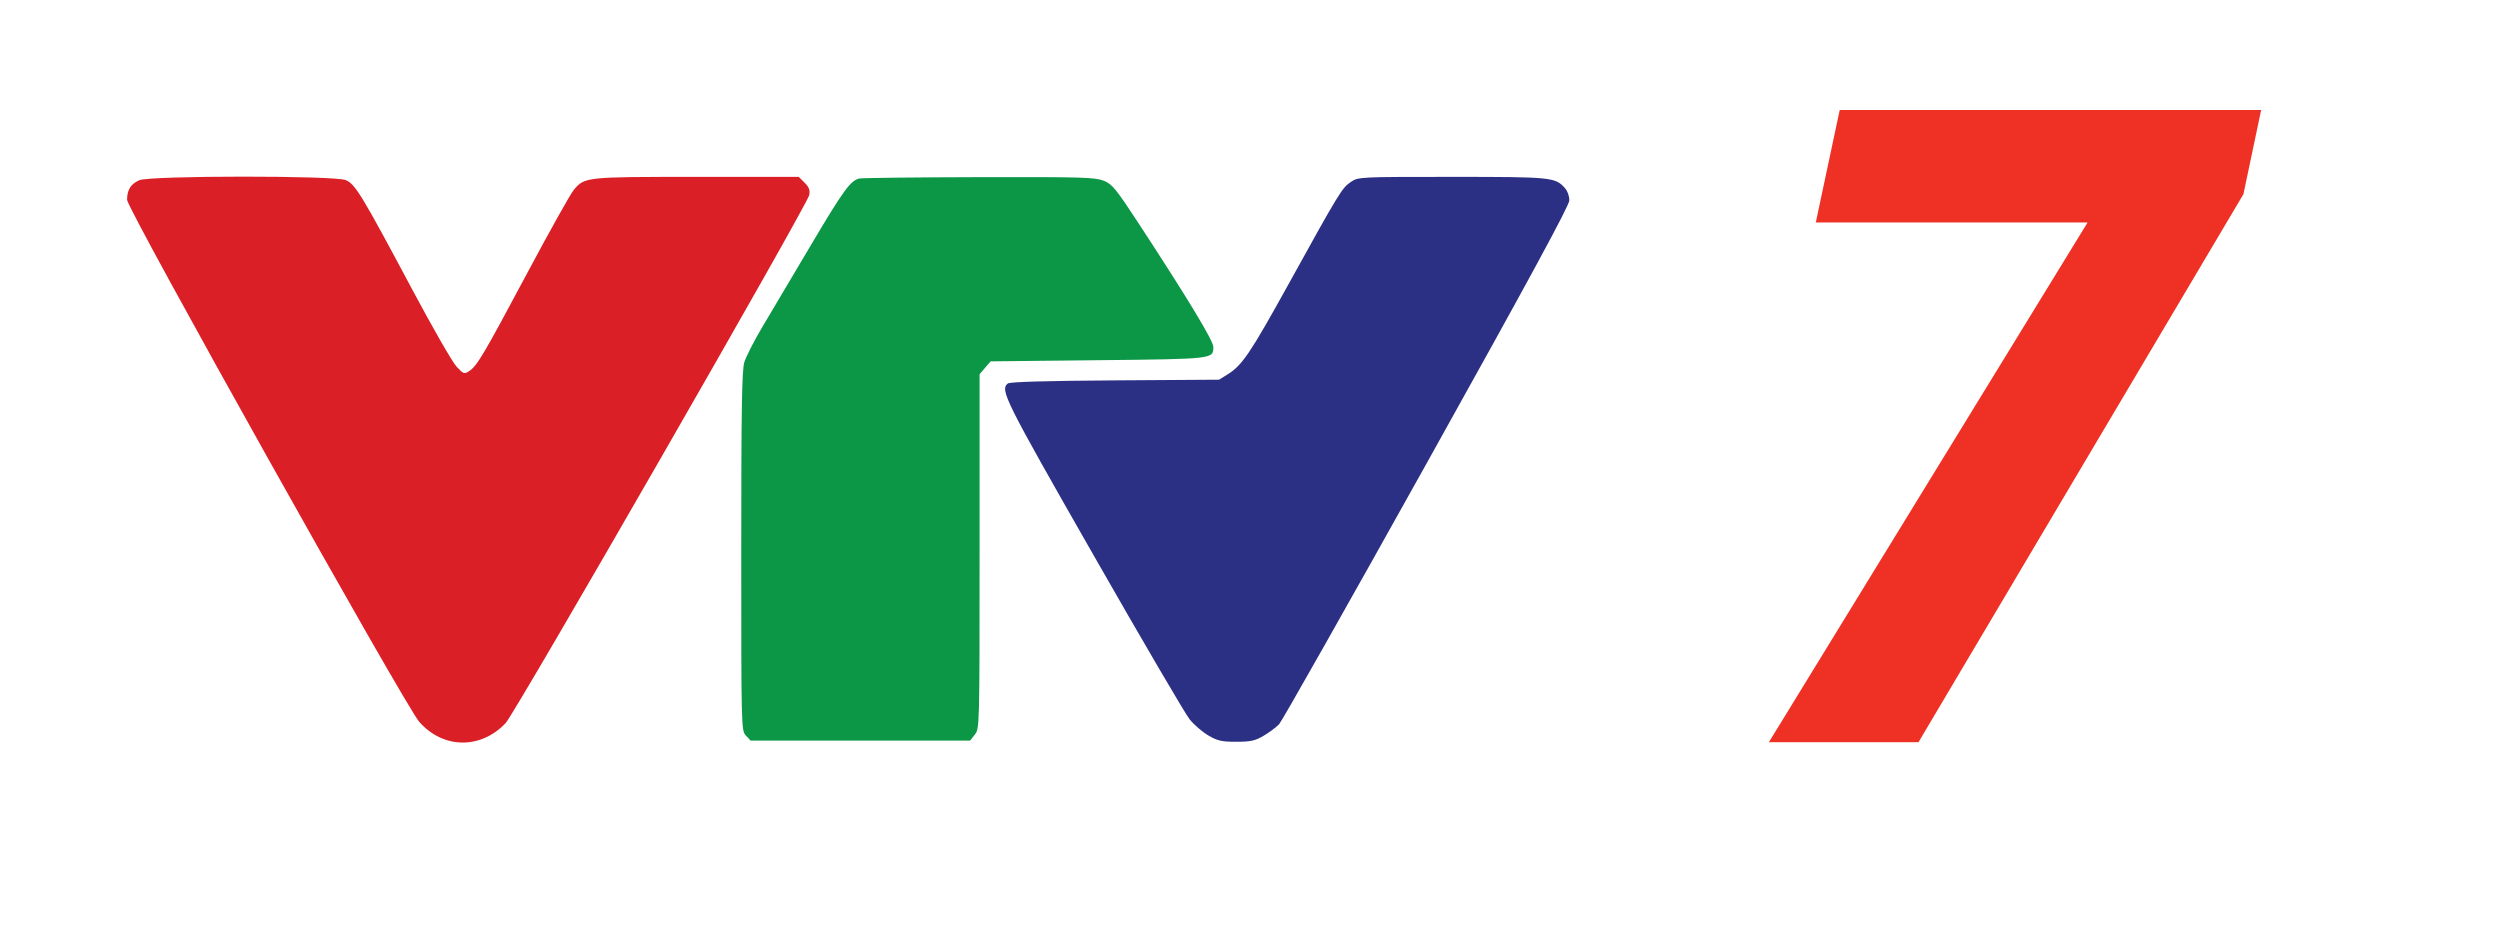
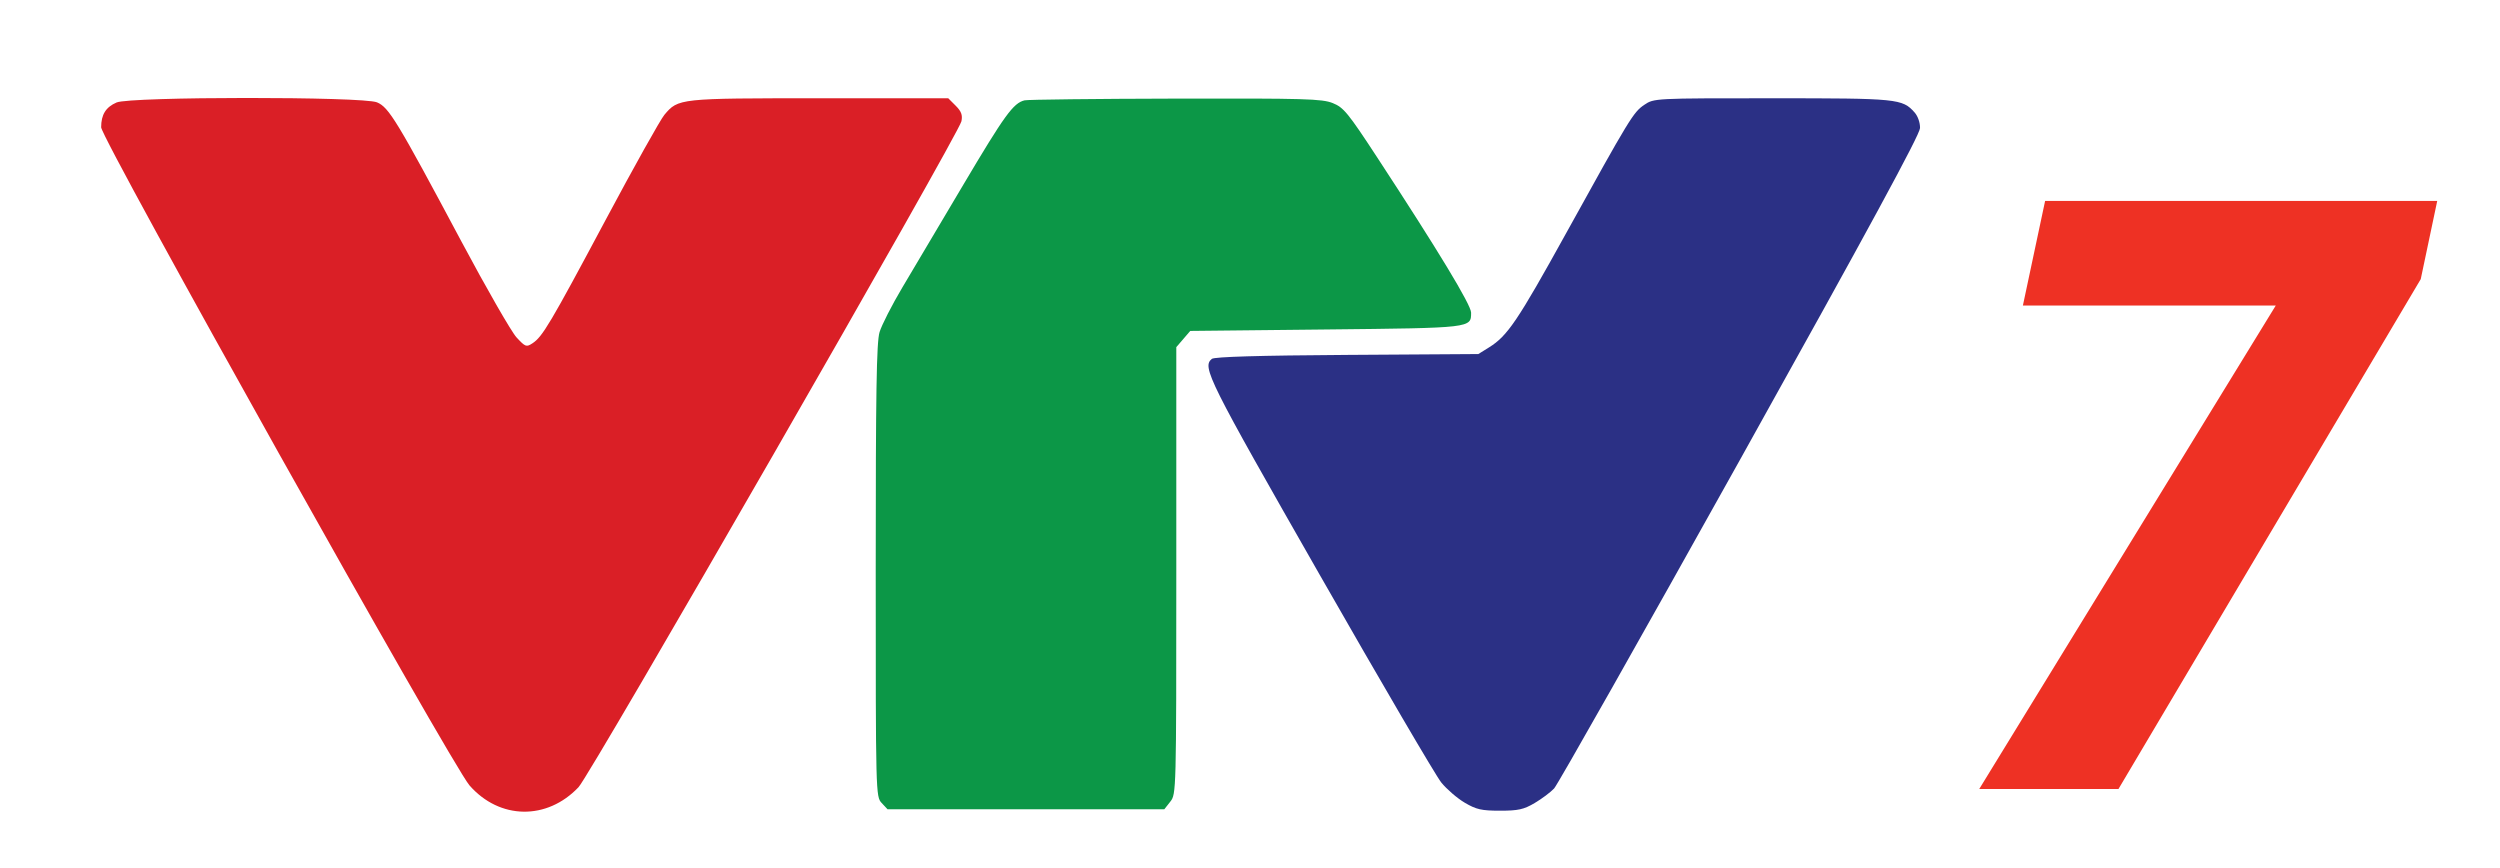
- <svg xmlns="http://www.w3.org/2000/svg" viewBox="0 0 960 360" width="960" height="360" fill="none">
-   <g transform="translate(40, 60) scale(0.88)">
-     <path d="M 15.329 10.458 C 11.601 12.079, 10 14.658, 10 19.041 C 10 22.996, 131.329 239.763, 137.462 246.765 C 147.854 258.630, 164.244 258.892, 175.169 247.370 C 179.360 242.948, 306.779 21.353, 307.659 16.954 C 308.092 14.792, 307.624 13.533, 305.657 11.566 L 303.091 9 258.513 9 C 209.902 9, 209.682 9.023, 204.879 14.731 C 203.489 16.383, 194.334 32.757, 184.534 51.117 C 165.357 87.044, 162.714 91.501, 159.240 93.777 C 157.118 95.167, 156.781 95.044, 153.740 91.767 C 151.958 89.847, 143.327 74.827, 134.560 58.388 C 112.319 16.685, 109.555 12.130, 105.441 10.411 C 100.548 8.366, 20.040 8.408, 15.329 10.458 Z" fill="#DA1F26" />
-     <path d="M 329.500 9.716 C 325.611 10.657, 322.638 14.756, 308.260 39 C 300.268 52.475, 290.788 68.450, 287.192 74.500 C 283.597 80.550, 280.058 87.484, 279.328 89.909 C 278.273 93.411, 278 110.387, 278 172.470 C 278 249.738, 278.023 250.648, 280.039 252.811 L 282.078 255 329.966 255 L 377.855 255 379.927 252.365 C 381.984 249.751, 382 249.119, 382 172.421 L 382 95.112 384.412 92.306 L 386.825 89.500 433.760 89 C 484.401 88.461, 484 88.507, 484 83.166 C 484 80.517, 472.640 61.741, 451.481 29.419 C 441.408 14.030, 439.887 12.172, 436.130 10.669 C 432.415 9.182, 426.475 9.013, 381.730 9.116 C 354.103 9.180, 330.600 9.450, 329.500 9.716 Z" fill="#0C9747" />
-     <path d="M 543.949 11.256 C 540.136 13.825, 538.965 15.748, 516.830 55.780 C 500.118 86.005, 496.595 91.223, 490.233 95.179 L 486.500 97.500 441.045 97.798 C 410.535 97.998, 395.163 98.449, 394.295 99.171 C 390.862 102.019, 392.836 105.971, 431.619 173.879 C 452.860 211.071, 471.788 243.410, 473.681 245.744 C 475.575 248.079, 479.234 251.229, 481.812 252.744 C 485.803 255.090, 487.615 255.500, 494 255.500 C 500.320 255.500, 502.208 255.082, 506 252.845 C 508.475 251.385, 511.502 249.117, 512.727 247.805 C 513.952 246.493, 542.923 195.263, 577.106 133.960 C 621.603 54.162, 639.278 21.591, 639.329 19.300 C 639.370 17.457, 638.573 15.172, 637.450 13.912 C 633.206 9.151, 631.696 9, 588.180 9 C 547.407 9, 547.287 9.006, 543.949 11.256 Z" fill="#2B3085" />
+ <svg xmlns="http://www.w3.org/2000/svg" viewBox="0 0 865 300" width="865" height="300" fill="none">
+   <g transform="translate(25, 25)">
+     <g transform="translate(0, 0)">
+       <path d="M 15.329 10.458 C 11.601 12.079, 10 14.658, 10 19.041 C 10 22.996, 131.329 239.763, 137.462 246.765 C 147.854 258.630, 164.244 258.892, 175.169 247.370 C 179.360 242.948, 306.779 21.353, 307.659 16.954 C 308.092 14.792, 307.624 13.533, 305.657 11.566 L 303.091 9 258.513 9 C 209.902 9, 209.682 9.023, 204.879 14.731 C 203.489 16.383, 194.334 32.757, 184.534 51.117 C 165.357 87.044, 162.714 91.501, 159.240 93.777 C 157.118 95.167, 156.781 95.044, 153.740 91.767 C 151.958 89.847, 143.327 74.827, 134.560 58.388 C 112.319 16.685, 109.555 12.130, 105.441 10.411 C 100.548 8.366, 20.040 8.408, 15.329 10.458 Z" fill="#DA1F26" />
+       <path d="M 329.500 9.716 C 325.611 10.657, 322.638 14.756, 308.260 39 C 300.268 52.475, 290.788 68.450, 287.192 74.500 C 283.597 80.550, 280.058 87.484, 279.328 89.909 C 278.273 93.411, 278 110.387, 278 172.470 C 278 249.738, 278.023 250.648, 280.039 252.811 L 282.078 255 329.966 255 L 377.855 255 379.927 252.365 C 381.984 249.751, 382 249.119, 382 172.421 L 382 95.112 384.412 92.306 L 386.825 89.500 433.760 89 C 484.401 88.461, 484 88.507, 484 83.166 C 484 80.517, 472.640 61.741, 451.481 29.419 C 441.408 14.030, 439.887 12.172, 436.130 10.669 C 432.415 9.182, 426.475 9.013, 381.730 9.116 C 354.103 9.180, 330.600 9.450, 329.500 9.716 Z" fill="#0C9747" />
+       <path d="M 543.949 11.256 C 540.136 13.825, 538.965 15.748, 516.830 55.780 C 500.118 86.005, 496.595 91.223, 490.233 95.179 L 486.500 97.500 441.045 97.798 C 410.535 97.998, 395.163 98.449, 394.295 99.171 C 390.862 102.019, 392.836 105.971, 431.619 173.879 C 452.860 211.071, 471.788 243.410, 473.681 245.744 C 475.575 248.079, 479.234 251.229, 481.812 252.744 C 485.803 255.090, 487.615 255.500, 494 255.500 C 500.320 255.500, 502.208 255.082, 506 252.845 C 508.475 251.385, 511.502 249.117, 512.727 247.805 C 513.952 246.493, 542.923 195.263, 577.106 133.960 C 621.603 54.162, 639.278 21.591, 639.329 19.300 C 639.370 17.457, 638.573 15.172, 637.450 13.912 C 633.206 9.151, 631.696 9, 588.180 9 C 547.407 9, 547.287 9.006, 543.949 11.256 Z" fill="#2B3085" />
+     </g>
+     <text x="727.5" y="248" font-family="'Arial Black', Impact, 'Segoe UI Black', sans-serif" font-size="285" font-weight="900" font-style="italic" fill="#EE3124" text-anchor="middle">7</text>
  </g>
-   <text x="760" y="285" font-family="'Arial Black', 'Montserrat', Impact, sans-serif" font-size="340" font-weight="900" font-style="italic" fill="#EE3124" text-anchor="middle">7</text>
</svg>
